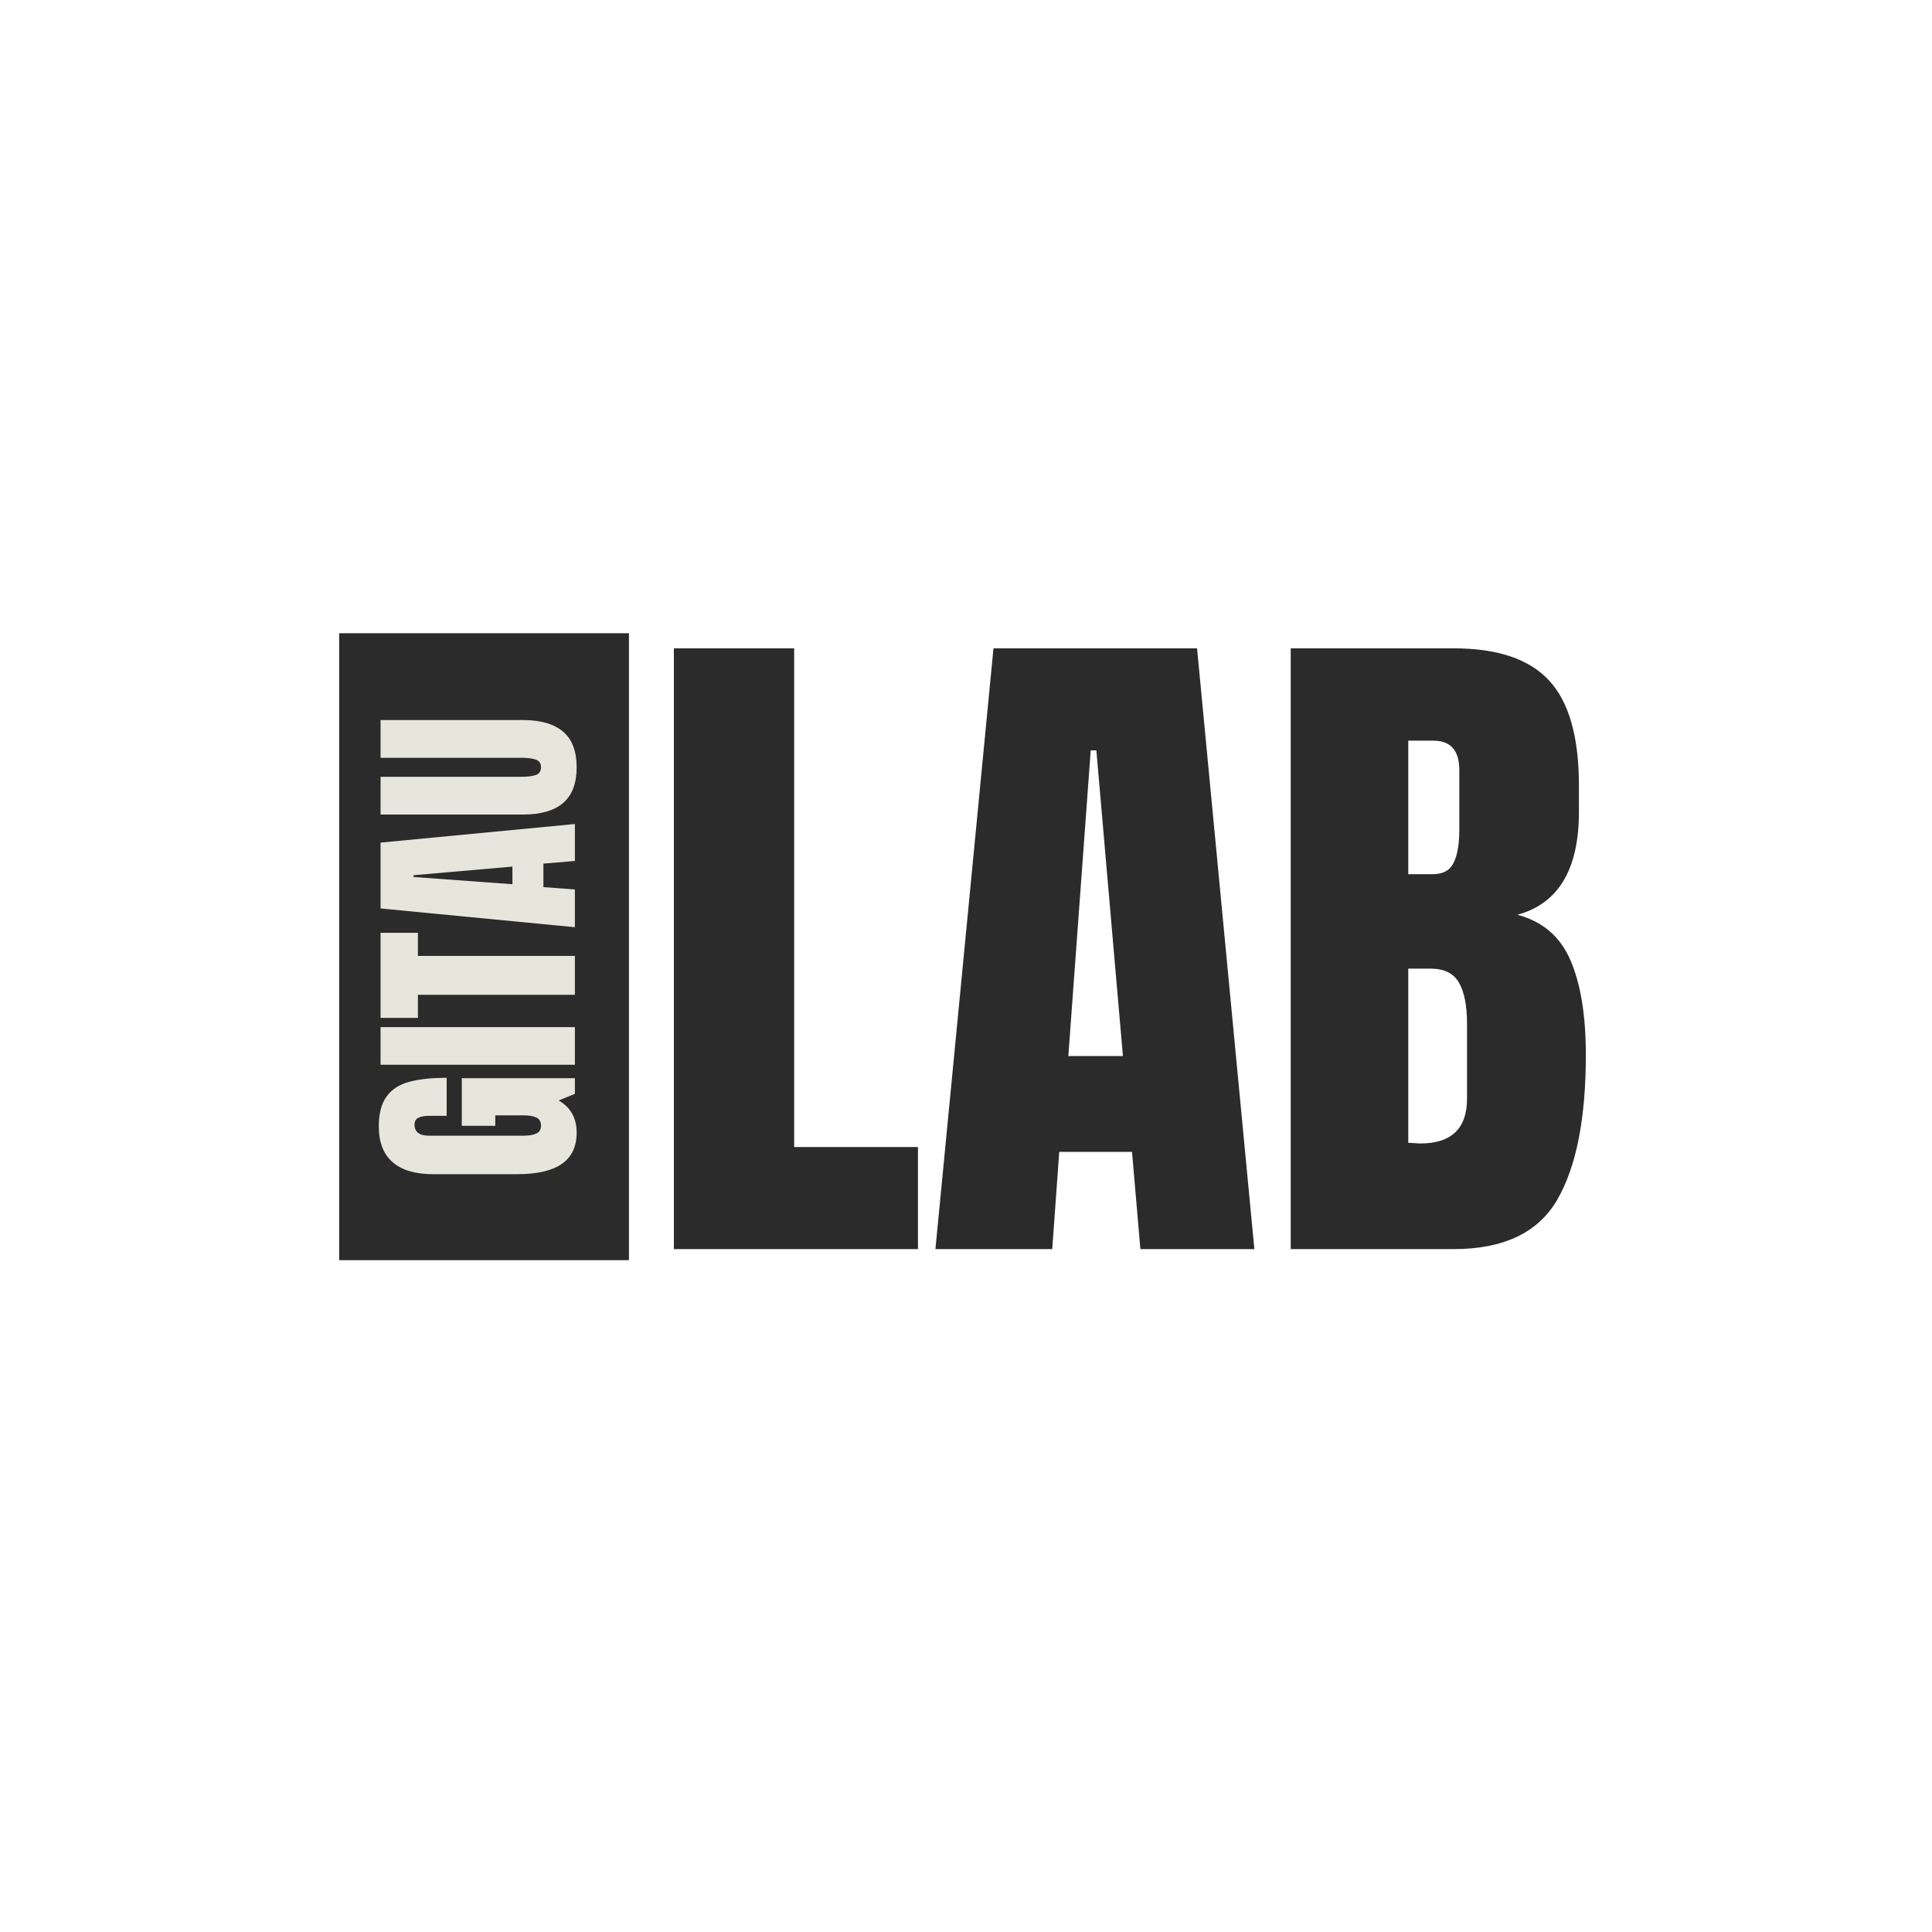
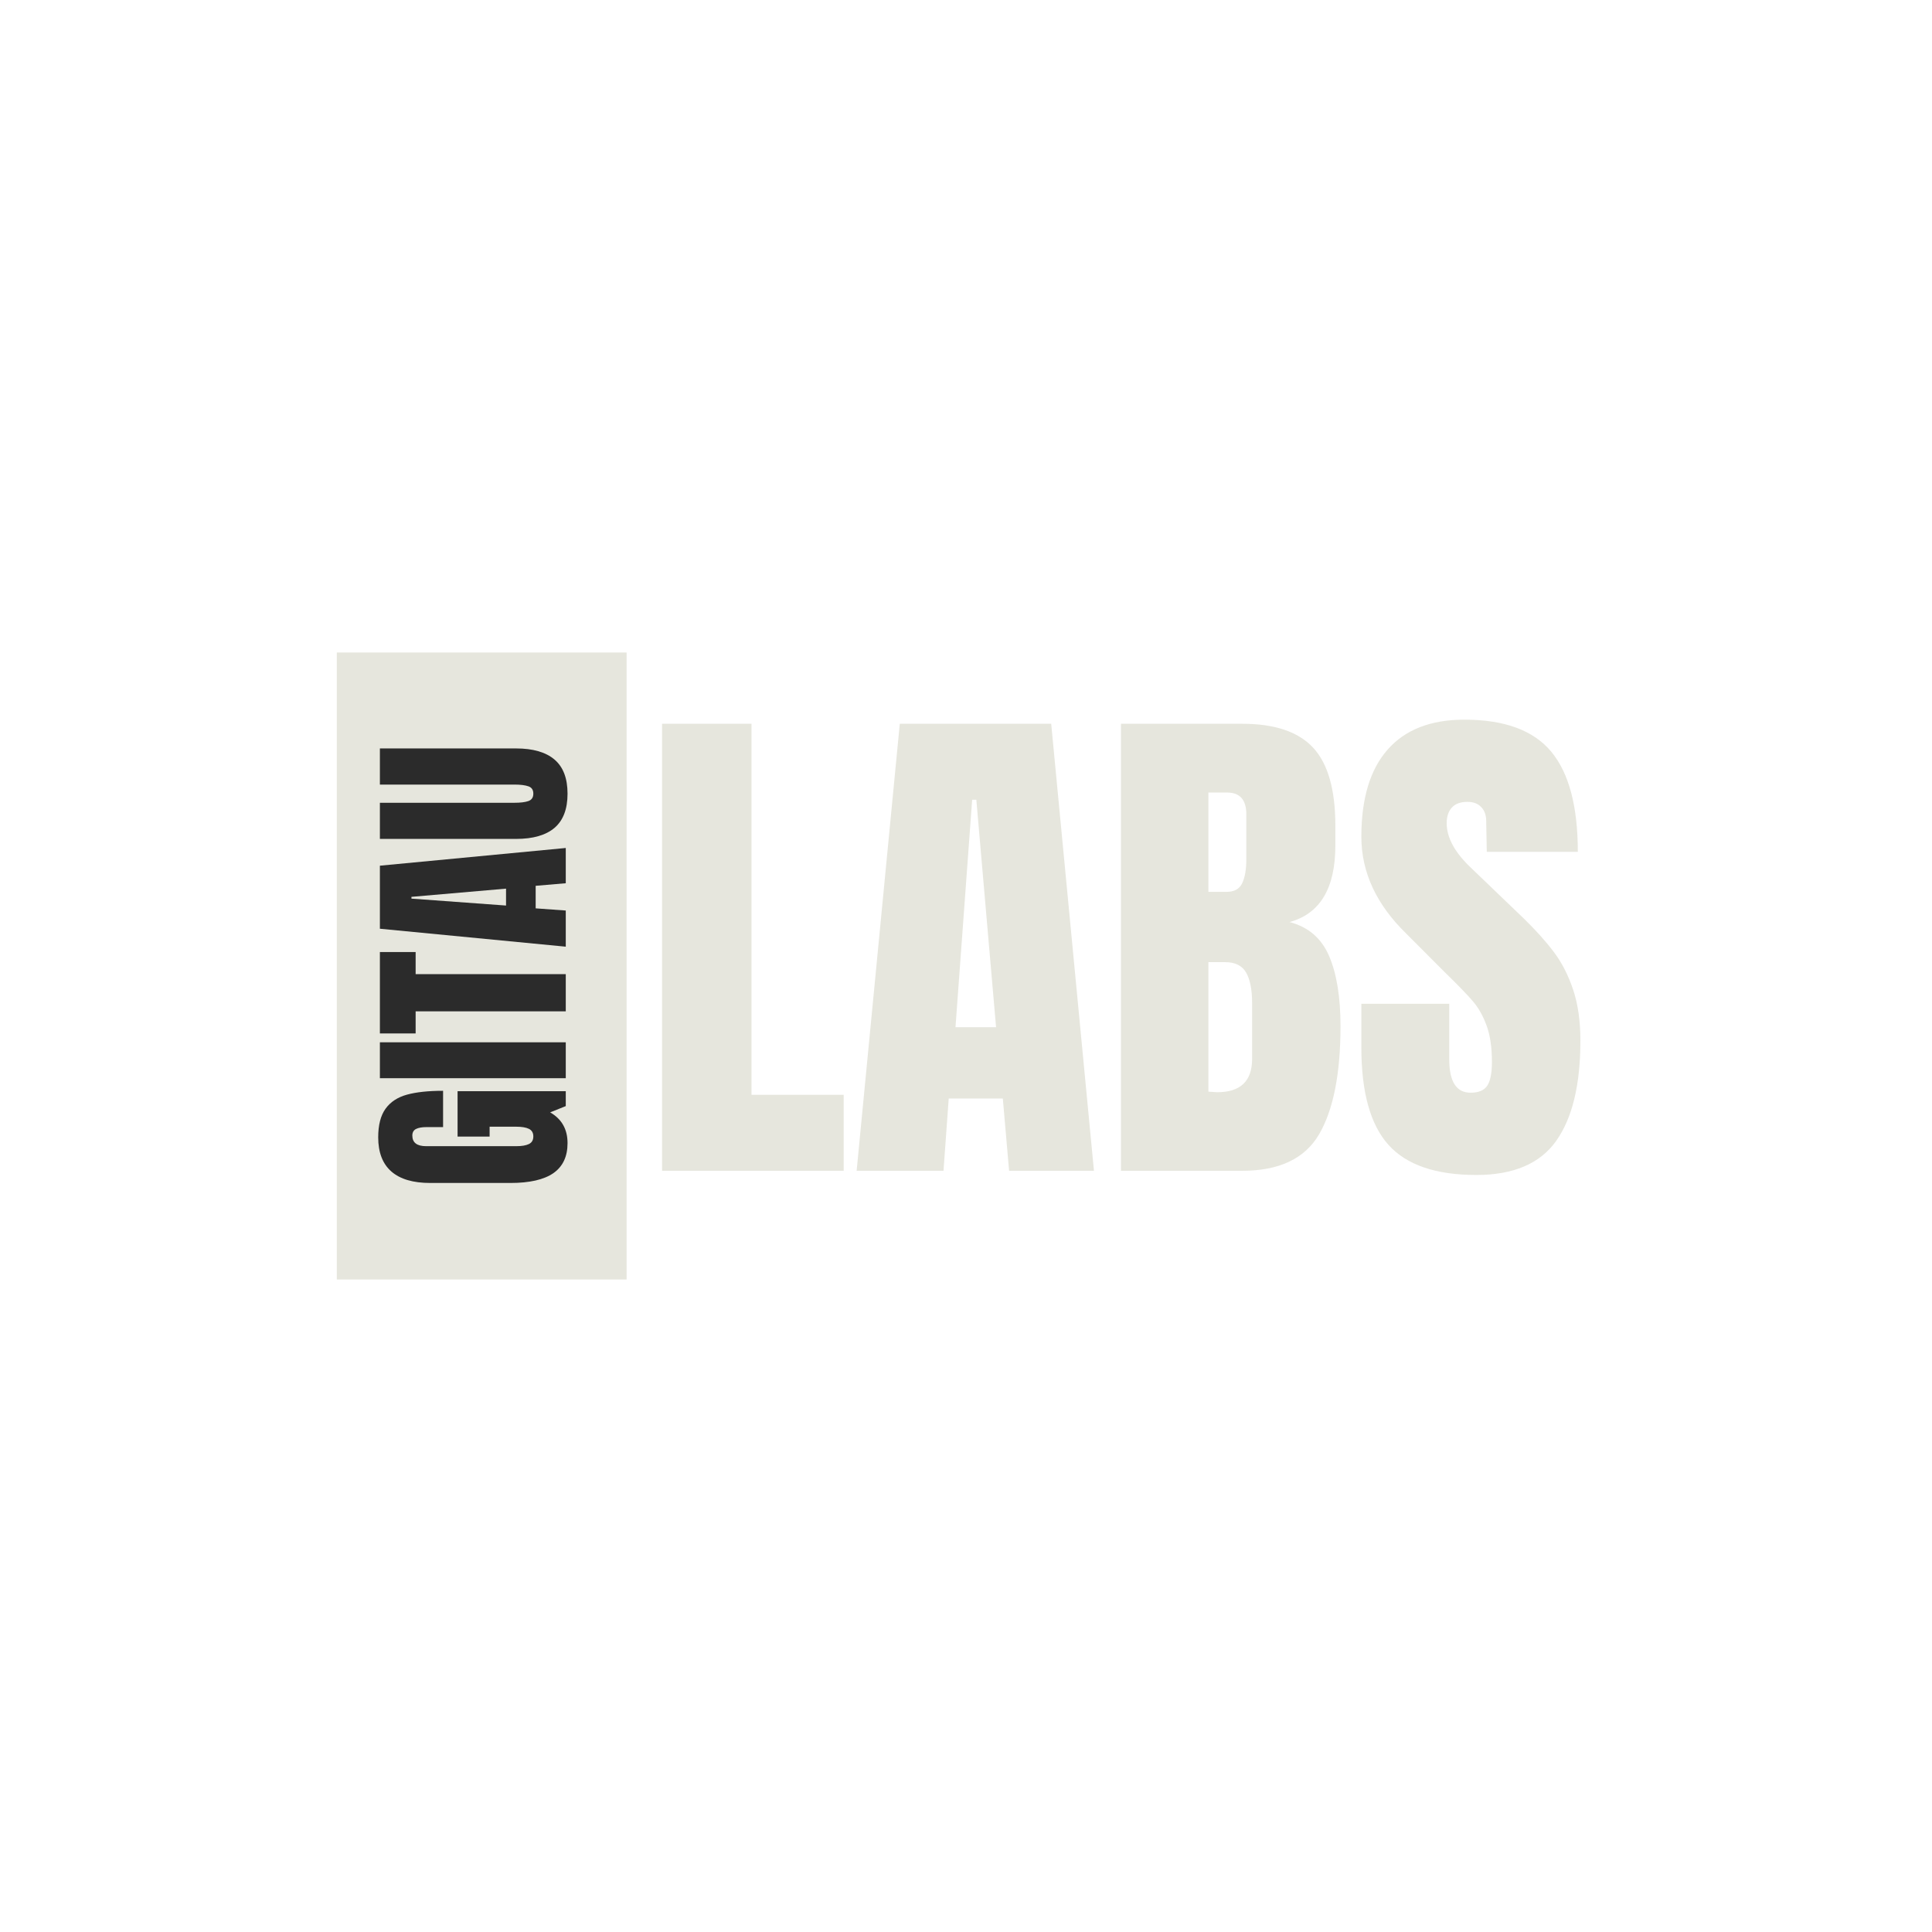
- <svg xmlns="http://www.w3.org/2000/svg" width="500" zoomAndPan="magnify" viewBox="0 0 375 375" height="500" preserveAspectRatio="xMidYMid meet" version="1.0">
+ <svg xmlns="http://www.w3.org/2000/svg" width="500" height="500" version="1.0" viewBox="0 0 375 375">
  <defs>
-     <g />
-     <clipPath id="24ab9bb90e">
-       <path d="M 65.832 122.91 L 122.082 122.91 L 122.082 244.602 L 65.832 244.602 Z M 65.832 122.91 " clip-rule="nonzero" />
+     <clipPath id="a">
+       <path d="M65.375 126.652h56.25v121.696h-56.25Zm0 0" />
    </clipPath>
  </defs>
-   <g fill="#2b2b2b" fill-opacity="1">
-     <g transform="translate(125.6442, 242.4501)">
-       <g>
-         <path d="M 5.156 0 L 5.156 -116.609 L 28.5 -116.609 L 28.5 -19.812 L 52.531 -19.812 L 52.531 0 Z M 5.156 0 " />
-       </g>
-     </g>
+   <g clip-path="url(#a)">
+     <path fill="#e6e6dd" d="M65.375 126.652h56.25v121.696h-56.25Zm0 0" />
  </g>
-   <g fill="#2b2b2b" fill-opacity="1">
-     <g transform="translate(179.5361, 242.4501)">
-       <g>
-         <path d="M 2.031 0 L 13.297 -116.609 L 52.812 -116.609 L 63.938 0 L 41.812 0 L 40.188 -18.875 L 26.062 -18.875 L 24.703 0 Z M 27.828 -37.469 L 38.422 -37.469 L 33.266 -96.797 L 32.172 -96.797 Z M 27.828 -37.469 " />
-       </g>
-     </g>
-   </g>
-   <g fill="#2b2b2b" fill-opacity="1">
-     <g transform="translate(245.3738, 242.4501)">
-       <g>
-         <path d="M 5.156 -116.609 L 36.781 -116.609 C 45.289 -116.609 51.469 -114.523 55.312 -110.359 C 59.164 -106.203 61.094 -99.414 61.094 -90 L 61.094 -84.844 C 61.094 -73.707 57.109 -67.055 49.141 -64.891 C 54.023 -63.617 57.461 -60.676 59.453 -56.062 C 61.441 -51.445 62.438 -45.336 62.438 -37.734 C 62.438 -25.336 60.582 -15.945 56.875 -9.562 C 53.164 -3.188 46.469 0 36.781 0 L 5.156 0 Z M 32.719 -72.766 C 34.707 -72.766 36.062 -73.508 36.781 -75 C 37.508 -76.488 37.875 -78.594 37.875 -81.312 L 37.875 -92.984 C 37.875 -96.785 36.195 -98.688 32.844 -98.688 L 27.969 -98.688 L 27.969 -72.766 Z M 30.266 -20.5 C 36.336 -20.5 39.375 -23.395 39.375 -29.188 L 39.375 -43.719 C 39.375 -47.238 38.852 -49.906 37.812 -51.719 C 36.77 -53.531 34.938 -54.438 32.312 -54.438 L 27.969 -54.438 L 27.969 -20.641 Z M 30.266 -20.5 " />
-       </g>
-     </g>
-   </g>
-   <g clip-path="url(#24ab9bb90e)">
-     <path fill="#2b2b2b" d="M 65.832 122.91 L 122.082 122.91 L 122.082 244.602 L 65.832 244.602 Z M 65.832 122.91 " fill-opacity="1" fill-rule="nonzero" />
-   </g>
-   <g fill="#e6e6dd" fill-opacity="1">
-     <g transform="translate(111.5857, 229.2674)">
-       <g>
-         <path d="M 0.344 -9.438 C 0.344 -6.719 -0.613 -4.691 -2.531 -3.359 C -4.445 -2.023 -7.348 -1.359 -11.234 -1.359 L -27.484 -1.359 C -30.961 -1.359 -33.594 -2.133 -35.375 -3.688 C -37.164 -5.238 -38.062 -7.551 -38.062 -10.625 C -38.062 -13.113 -37.562 -15.047 -36.562 -16.422 C -35.57 -17.797 -34.125 -18.742 -32.219 -19.266 C -30.32 -19.797 -27.879 -20.062 -24.891 -20.062 L -24.891 -12.688 L -28.281 -12.688 C -29.188 -12.688 -29.883 -12.562 -30.375 -12.312 C -30.875 -12.062 -31.125 -11.613 -31.125 -10.969 C -31.125 -9.539 -30.188 -8.828 -28.312 -8.828 L -10.047 -8.828 C -8.91 -8.828 -8.047 -8.973 -7.453 -9.266 C -6.867 -9.555 -6.578 -10.066 -6.578 -10.797 C -6.578 -11.535 -6.867 -12.051 -7.453 -12.344 C -8.047 -12.633 -8.91 -12.781 -10.047 -12.781 L -15.453 -12.781 L -15.453 -10.75 L -21.953 -10.75 L -21.953 -19.984 L 0 -19.984 L 0 -16.953 L -3.156 -15.672 C -0.82 -14.328 0.344 -12.25 0.344 -9.438 Z M 0.344 -9.438 " />
-       </g>
-     </g>
-   </g>
-   <g fill="#e6e6dd" fill-opacity="1">
-     <g transform="translate(111.5857, 207.9766)">
-       <g>
-         <path d="M 0 -1.312 L -37.719 -1.312 L -37.719 -8.609 L 0 -8.609 Z M 0 -1.312 " />
-       </g>
-     </g>
-   </g>
-   <g fill="#e6e6dd" fill-opacity="1">
-     <g transform="translate(111.5857, 198.0117)">
-       <g>
-         <path d="M 0 -4.922 L -30.469 -4.922 L -30.469 -0.438 L -37.719 -0.438 L -37.719 -16.953 L -30.469 -16.953 L -30.469 -12.469 L 0 -12.469 Z M 0 -4.922 " />
-       </g>
-     </g>
-   </g>
-   <g fill="#e6e6dd" fill-opacity="1">
-     <g transform="translate(111.5857, 180.6279)">
-       <g>
-         <path d="M 0 -0.656 L -37.719 -4.297 L -37.719 -17.078 L 0 -20.688 L 0 -13.516 L -6.109 -13 L -6.109 -8.438 L 0 -7.984 Z M -12.125 -9 L -12.125 -12.422 L -31.312 -10.75 L -31.312 -10.406 Z M -12.125 -9 " />
-       </g>
-     </g>
-   </g>
-   <g fill="#e6e6dd" fill-opacity="1">
-     <g transform="translate(111.5857, 159.3371)">
-       <g>
-         <path d="M 0.344 -10.406 C 0.344 -7.301 -0.531 -4.992 -2.281 -3.484 C -4.039 -1.984 -6.645 -1.234 -10.094 -1.234 L -37.719 -1.234 L -37.719 -8.562 L -10.406 -8.562 C -9.207 -8.562 -8.27 -8.676 -7.594 -8.906 C -6.914 -9.145 -6.578 -9.645 -6.578 -10.406 C -6.578 -11.164 -6.906 -11.66 -7.562 -11.891 C -8.227 -12.129 -9.176 -12.25 -10.406 -12.25 L -37.719 -12.25 L -37.719 -19.578 L -10.094 -19.578 C -6.645 -19.578 -4.039 -18.82 -2.281 -17.312 C -0.531 -15.812 0.344 -13.508 0.344 -10.406 Z M 0.344 -10.406 " />
-       </g>
-     </g>
-   </g>
+   <path fill="#2b2b2b" d="M110.16 221.88c0 2.605-.915 4.547-2.75 5.828-1.844 1.273-4.626 1.906-8.344 1.906H83.519c-3.332 0-5.848-.738-7.547-2.219-1.707-1.488-2.563-3.703-2.563-6.64 0-2.383.477-4.235 1.422-5.547.95-1.32 2.336-2.235 4.156-2.735 1.825-.5 4.164-.75 7.016-.75v7.047h-3.234c-.864 0-1.536.121-2.016.36-.477.242-.719.668-.719 1.28 0 1.376.899 2.063 2.688 2.063h17.469c1.093 0 1.921-.14 2.484-.421.562-.282.844-.77.844-1.47 0-.695-.282-1.187-.844-1.468-.563-.281-1.39-.422-2.484-.422h-5.157v1.922h-6.218v-8.812h21v2.89l-3.032 1.219c2.25 1.293 3.375 3.281 3.375 5.969ZM109.816 209.275H73.737v-6.968h36.079ZM109.816 196.304H80.675v4.281h-6.938v-15.797h6.938v4.297h29.14ZM109.816 183.75l-36.079-3.484V168.03l36.079-3.437v6.843l-5.844.5v4.375l5.844.422Zm-11.594-7.984v-3.282l-18.36 1.594v.344ZM110.16 154.052c0 2.969-.837 5.18-2.516 6.625-1.688 1.437-4.18 2.156-7.485 2.156H73.737v-7.016h26.125c1.149 0 2.043-.109 2.688-.328.648-.226.969-.707.969-1.437 0-.727-.313-1.203-.938-1.422-.633-.227-1.539-.344-2.719-.344H73.737v-7.015h26.422c3.305 0 5.797.726 7.485 2.171 1.68 1.438 2.515 3.641 2.515 6.61Zm0 0" />
+   <path fill="#e6e6dd" d="M128.506 227.25v-86.766h17.36V212.5h17.89v14.75ZM166.272 227.25l8.375-86.766h29.39l8.298 86.766h-16.47l-1.218-14.031h-10.5l-1.016 14.031Zm19.188-27.875h7.875l-3.829-44.14h-.812ZM217.581 140.484h23.532c6.32 0 10.914 1.555 13.78 4.657 2.864 3.093 4.298 8.14 4.298 15.14v3.844c0 8.281-2.965 13.23-8.89 14.844 3.632.949 6.19 3.14 7.671 6.578 1.477 3.43 2.219 7.969 2.219 13.625 0 9.23-1.383 16.219-4.14 20.969-2.763 4.742-7.743 7.109-14.938 7.109H217.58Zm20.5 32.625c1.477 0 2.485-.55 3.016-1.656.54-1.113.813-2.68.813-4.703v-8.688c0-2.82-1.247-4.234-3.735-4.234h-3.625v19.281ZM236.253 212c4.52 0 6.782-2.156 6.782-6.469v-10.797c0-2.632-.391-4.625-1.172-5.968-.774-1.344-2.137-2.016-4.094-2.016h-3.219v25.14ZM286.55 228.062c-7.875 0-13.562-1.953-17.062-5.859-3.5-3.906-5.25-10.203-5.25-18.89v-8.485H281.3v10.813c0 4.304 1.38 6.453 4.141 6.453 1.55 0 2.629-.453 3.234-1.36.602-.906.907-2.437.907-4.593 0-2.82-.34-5.16-1.016-7.016-.668-1.852-1.523-3.398-2.562-4.64-1.043-1.25-2.915-3.188-5.61-5.813l-7.469-7.485c-5.793-5.656-8.687-11.914-8.687-18.78 0-7.407 1.695-13.04 5.094-16.907 3.406-3.875 8.375-5.813 14.906-5.813 7.8 0 13.422 2.075 16.86 6.22 3.437 4.136 5.156 10.616 5.156 19.437h-17.672l-.11-5.969c0-1.145-.324-2.05-.968-2.719-.637-.676-1.528-1.015-2.672-1.015-1.344 0-2.356.37-3.032 1.109-.668.742-1 1.75-1 3.031 0 2.836 1.614 5.762 4.844 8.781l10.11 9.704c2.351 2.293 4.3 4.464 5.843 6.515 1.551 2.055 2.797 4.48 3.735 7.281.945 2.793 1.422 6.106 1.422 9.938 0 8.555-1.57 15.039-4.704 19.453-3.125 4.406-8.293 6.61-15.5 6.61Zm0 0" />
</svg>
